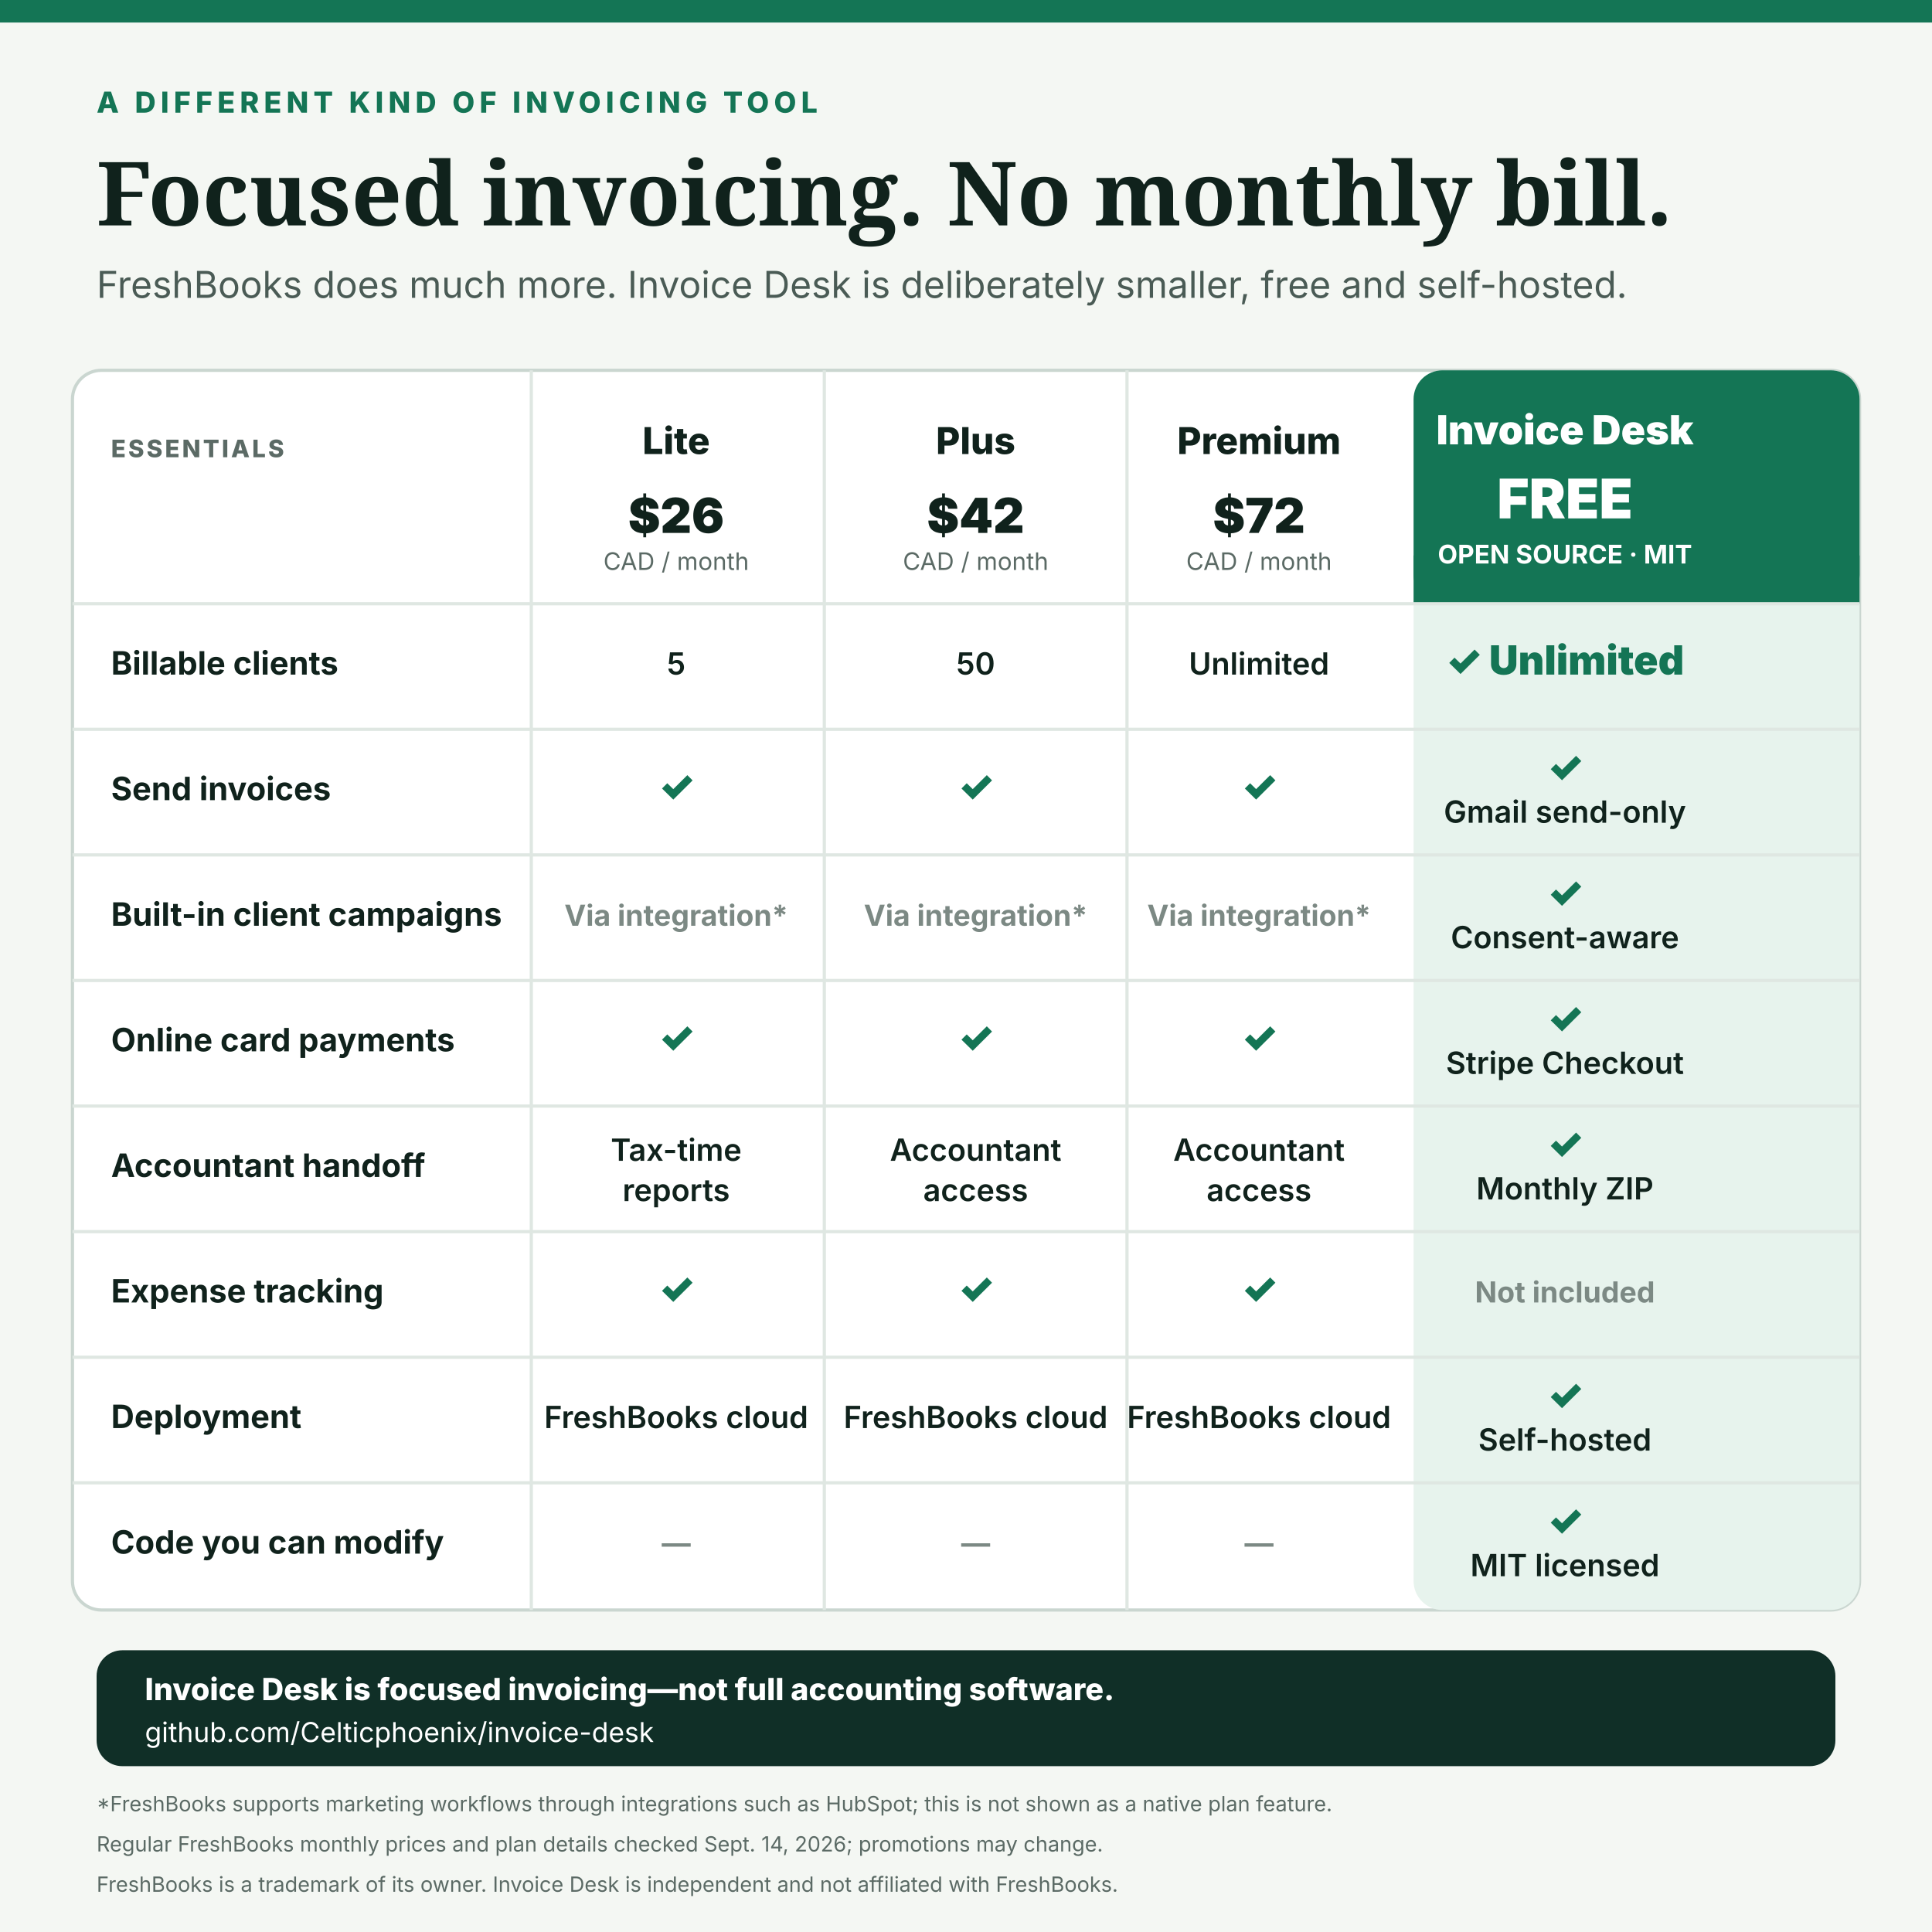
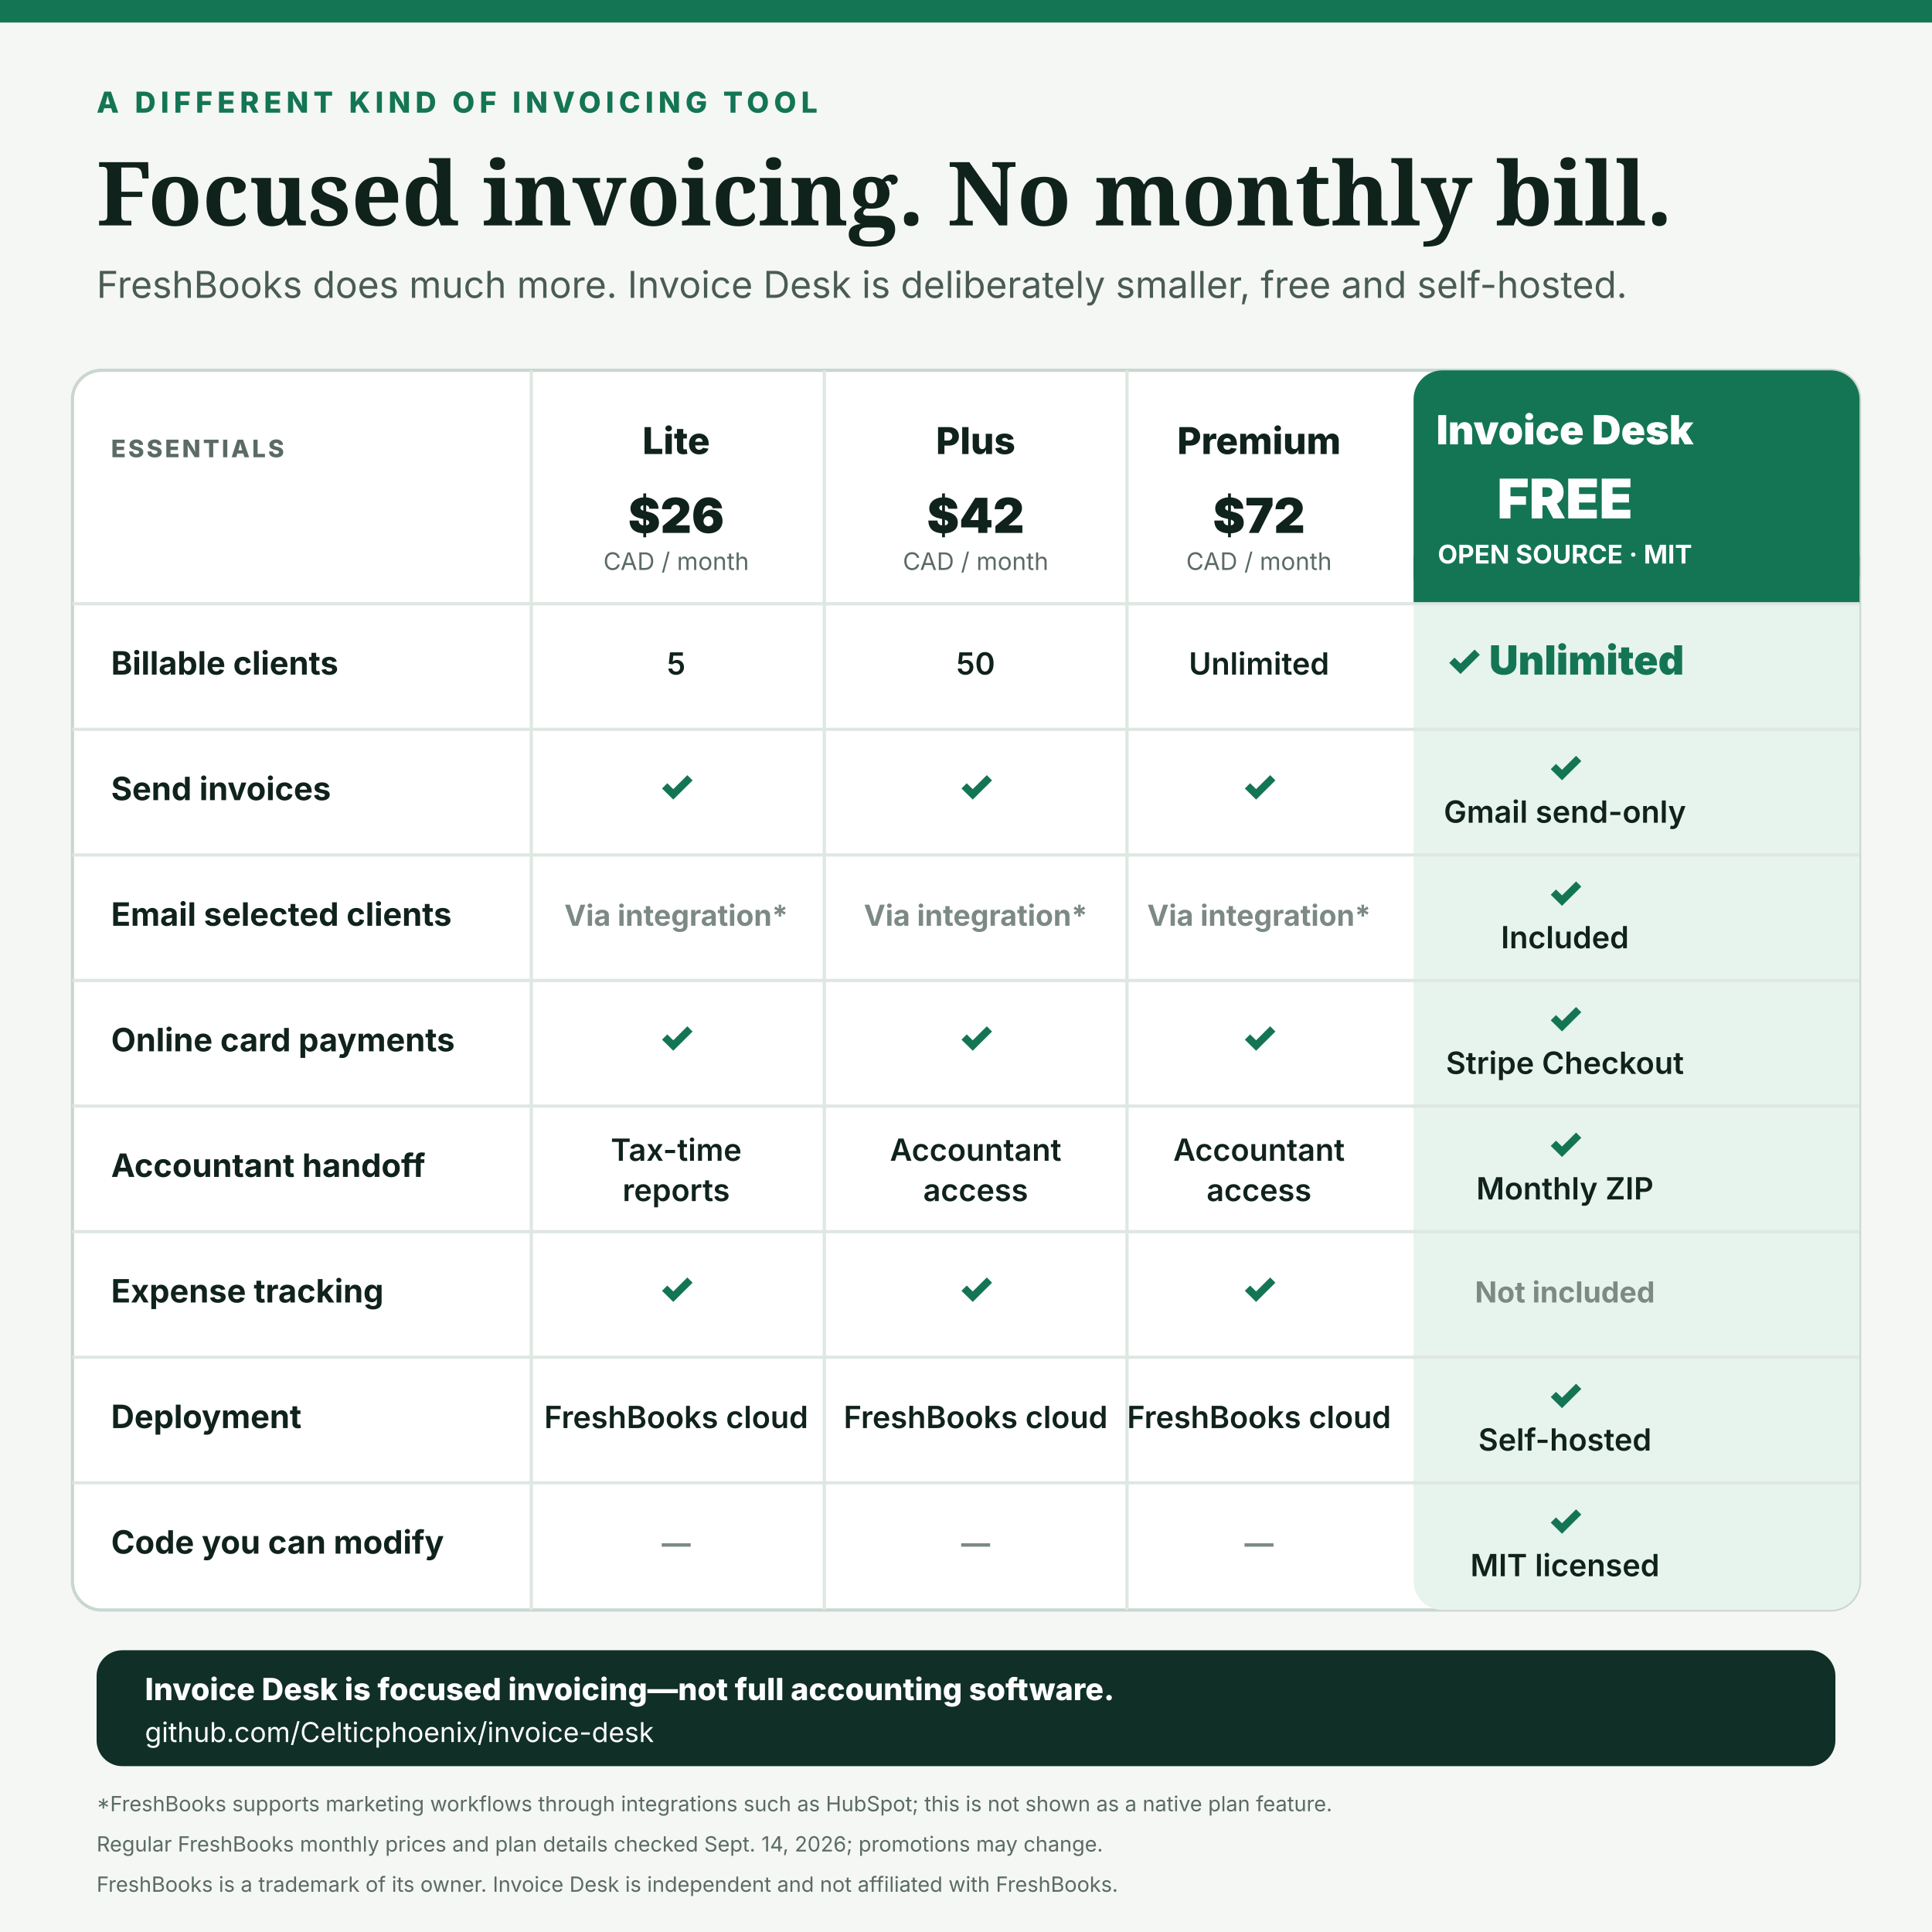
<svg xmlns="http://www.w3.org/2000/svg" width="1200" height="1200" viewBox="0 0 1200 1200" role="img" aria-labelledby="title description">
  <description id="description">A focused comparison of FreshBooks Lite, Plus, and Premium with the free open-source Invoice Desk.</description>
  <style>
    text { font-family: Inter, Arial, sans-serif; fill: #10221c; }
    .eyebrow { font-size: 18px; font-weight: 800; letter-spacing: 3px; fill: #147555; }
    .title { font-family: Georgia, serif; font-size: 55px; font-weight: 700; }
    .subtitle { font-size: 23px; fill: #4a5b55; }
    .head { font-size: 23px; font-weight: 800; }
    .price { font-size: 30px; font-weight: 900; }
    .feature { font-size: 20px; font-weight: 750; }
    .cell { font-size: 19px; font-weight: 600; }
    .small { font-size: 15px; fill: #5b6a65; }
    .ours { fill: #ffffff; }
    .yes { fill: #147555; font-size: 25px; font-weight: 900; }
    .no { fill: #7c8984; font-size: 18px; font-weight: 700; }
  </style>
  <rect width="1200" height="1200" fill="#f4f7f3" />
  <rect x="0" y="0" width="1200" height="14" fill="#147555" />
  <text x="60" y="70" class="eyebrow">A DIFFERENT KIND OF INVOICING TOOL</text>
  <text x="60" y="140" class="title">Focused invoicing. No monthly bill.</text>
  <text x="60" y="185" class="subtitle">FreshBooks does much more. Invoice Desk is deliberately smaller, free and self-hosted.</text>
  <rect x="45" y="230" width="1110" height="770" rx="18" fill="#ffffff" stroke="#cad6d0" stroke-width="2" />
  <rect x="878" y="230" width="277" height="770" rx="18" fill="#e7f3ed" />
  <rect x="878" y="230" width="277" height="145" rx="18" fill="#147555" />
  <rect x="878" y="345" width="277" height="30" fill="#147555" />
  <text x="69" y="284" class="small" style="font-weight:800;letter-spacing:1.5px">ESSENTIALS</text>
  <text x="420" y="282" text-anchor="middle" class="head">Lite</text>
  <text x="606" y="282" text-anchor="middle" class="head">Plus</text>
  <text x="789" y="282" text-anchor="middle" class="head" visibility="hidden">Spacer</text>
  <text x="789" y="322" text-anchor="middle" class="price" visibility="hidden">Spacer</text>
  <text x="782" y="282" text-anchor="middle" class="head">Premium</text>
  <text x="972" y="276" text-anchor="middle" class="ours" style="font-size:25px;font-weight:900">Invoice Desk</text>
  <text x="972" y="322" text-anchor="middle" class="ours" style="font-size:34px;font-weight:900">FREE</text>
  <text x="972" y="350" text-anchor="middle" class="ours" style="font-size:16px;font-weight:700">OPEN SOURCE · MIT</text>
  <text x="420" y="331" text-anchor="middle" class="price">$26</text>
  <text x="606" y="331" text-anchor="middle" class="price">$42</text>
  <text x="782" y="331" text-anchor="middle" class="price">$72</text>
  <text x="420" y="354" text-anchor="middle" class="small">CAD / month</text>
  <text x="606" y="354" text-anchor="middle" class="small">CAD / month</text>
  <text x="782" y="354" text-anchor="middle" class="small">CAD / month</text>
  <g stroke="#dfe7e2" stroke-width="2">
    <line x1="45" y1="375" x2="1155" y2="375" />
    <line x1="45" y1="453" x2="1155" y2="453" />
    <line x1="45" y1="531" x2="1155" y2="531" />
    <line x1="45" y1="609" x2="1155" y2="609" />
    <line x1="45" y1="687" x2="1155" y2="687" />
    <line x1="45" y1="765" x2="1155" y2="765" />
    <line x1="45" y1="843" x2="1155" y2="843" />
    <line x1="45" y1="921" x2="1155" y2="921" />
    <line x1="330" y1="230" x2="330" y2="1000" />
    <line x1="512" y1="230" x2="512" y2="1000" />
    <line x1="700" y1="230" x2="700" y2="1000" />
    <line x1="878" y1="375" x2="878" y2="1000" opacity="0" />
  </g>
  <text x="69" y="419" class="feature">Billable clients</text>
  <text x="420" y="419" text-anchor="middle" class="cell">5</text>
  <text x="606" y="419" text-anchor="middle" class="cell">50</text>
  <text x="782" y="419" text-anchor="middle" class="cell">Unlimited</text>
  <text x="972" y="419" text-anchor="middle" class="yes">✓ Unlimited</text>
  <text x="69" y="497" class="feature">Send invoices</text>
  <text x="420" y="497" text-anchor="middle" class="yes">✓</text>
  <text x="606" y="497" text-anchor="middle" class="yes">✓</text>
  <text x="782" y="497" text-anchor="middle" class="yes">✓</text>
  <text x="972" y="485" text-anchor="middle" class="yes">✓</text>
  <text x="972" y="511" text-anchor="middle" class="cell">Gmail send-only</text>
-   <text x="69" y="575" class="feature">Built-in client campaigns</text>
+   <text x="69" y="575" class="feature">Email selected clients</text>
  <text x="420" y="575" text-anchor="middle" class="no">Via integration*</text>
  <text x="606" y="575" text-anchor="middle" class="no">Via integration*</text>
  <text x="782" y="575" text-anchor="middle" class="no">Via integration*</text>
  <text x="972" y="563" text-anchor="middle" class="yes">✓</text>
-   <text x="972" y="589" text-anchor="middle" class="cell">Consent-aware</text>
+   <text x="972" y="589" text-anchor="middle" class="cell">Included</text>
  <text x="69" y="653" class="feature">Online card payments</text>
  <text x="420" y="653" text-anchor="middle" class="yes">✓</text>
  <text x="606" y="653" text-anchor="middle" class="yes">✓</text>
  <text x="782" y="653" text-anchor="middle" class="yes">✓</text>
  <text x="972" y="641" text-anchor="middle" class="yes">✓</text>
  <text x="972" y="667" text-anchor="middle" class="cell">Stripe Checkout</text>
  <text x="69" y="731" class="feature">Accountant handoff</text>
  <text x="420" y="721" text-anchor="middle" class="cell">Tax-time</text>
  <text x="420" y="746" text-anchor="middle" class="cell">reports</text>
  <text x="606" y="721" text-anchor="middle" class="cell">Accountant</text>
  <text x="606" y="746" text-anchor="middle" class="cell">access</text>
  <text x="782" y="721" text-anchor="middle" class="cell">Accountant</text>
  <text x="782" y="746" text-anchor="middle" class="cell">access</text>
  <text x="972" y="719" text-anchor="middle" class="yes">✓</text>
  <text x="972" y="745" text-anchor="middle" class="cell">Monthly ZIP</text>
  <text x="69" y="809" class="feature">Expense tracking</text>
  <text x="420" y="809" text-anchor="middle" class="yes">✓</text>
  <text x="606" y="809" text-anchor="middle" class="yes">✓</text>
  <text x="782" y="809" text-anchor="middle" class="yes">✓</text>
  <text x="972" y="809" text-anchor="middle" class="no">Not included</text>
  <text x="69" y="887" class="feature">Deployment</text>
  <text x="420" y="887" text-anchor="middle" class="cell">FreshBooks cloud</text>
  <text x="606" y="887" text-anchor="middle" class="cell">FreshBooks cloud</text>
  <text x="782" y="887" text-anchor="middle" class="cell">FreshBooks cloud</text>
  <text x="972" y="875" text-anchor="middle" class="yes">✓</text>
  <text x="972" y="901" text-anchor="middle" class="cell">Self-hosted</text>
  <text x="69" y="965" class="feature">Code you can modify</text>
  <text x="420" y="965" text-anchor="middle" class="no">—</text>
  <text x="606" y="965" text-anchor="middle" class="no">—</text>
  <text x="782" y="965" text-anchor="middle" class="no">—</text>
  <text x="972" y="953" text-anchor="middle" class="yes">✓</text>
  <text x="972" y="979" text-anchor="middle" class="cell">MIT licensed</text>
  <rect x="60" y="1025" width="1080" height="72" rx="16" fill="#102f27" />
  <text x="90" y="1056" class="ours" style="font-size:19px;font-weight:800">Invoice Desk is focused invoicing—not full accounting software.</text>
  <text x="90" y="1082" class="ours" style="font-size:17px">github.com/Celticphoenix/invoice-desk</text>
  <text x="60" y="1125" class="small" style="font-size:13px">*FreshBooks supports marketing workflows through integrations such as HubSpot; this is not shown as a native plan feature.</text>
  <text x="60" y="1150" class="small" style="font-size:13px">Regular FreshBooks monthly prices and plan details checked Sept. 14, 2026; promotions may change.</text>
  <text x="60" y="1175" class="small" style="font-size:13px">FreshBooks is a trademark of its owner. Invoice Desk is independent and not affiliated with FreshBooks.</text>
</svg>
